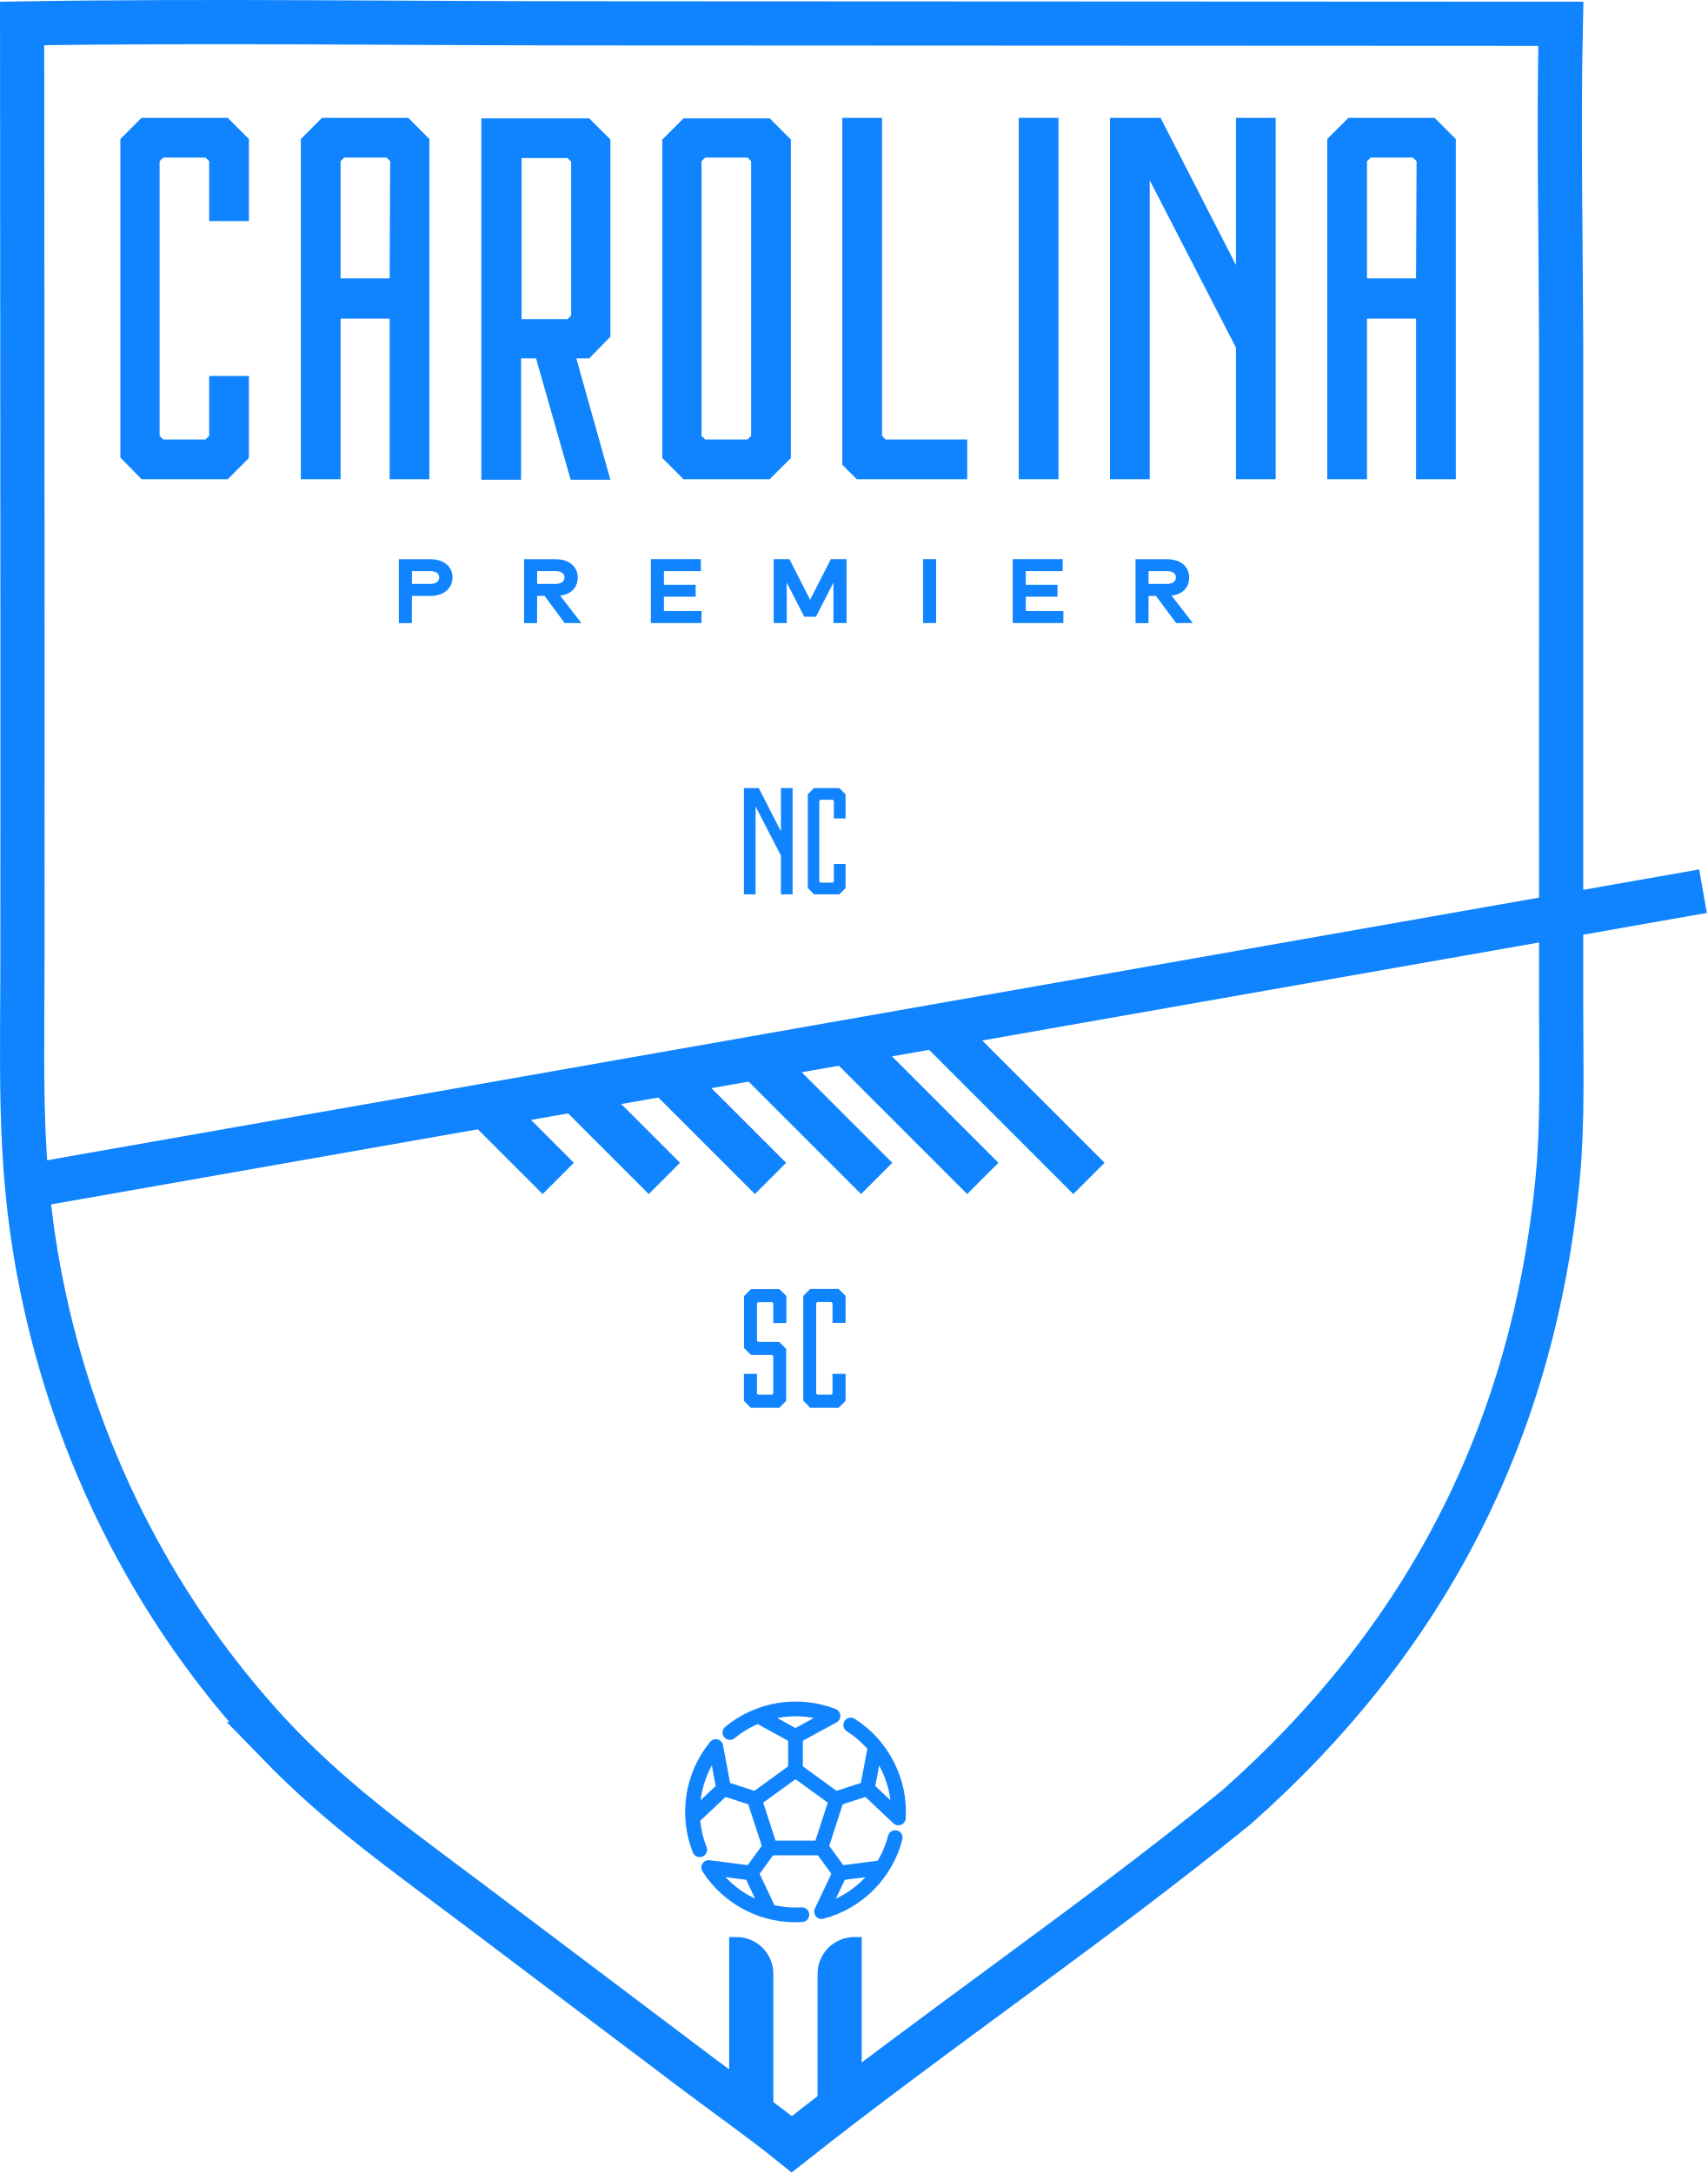
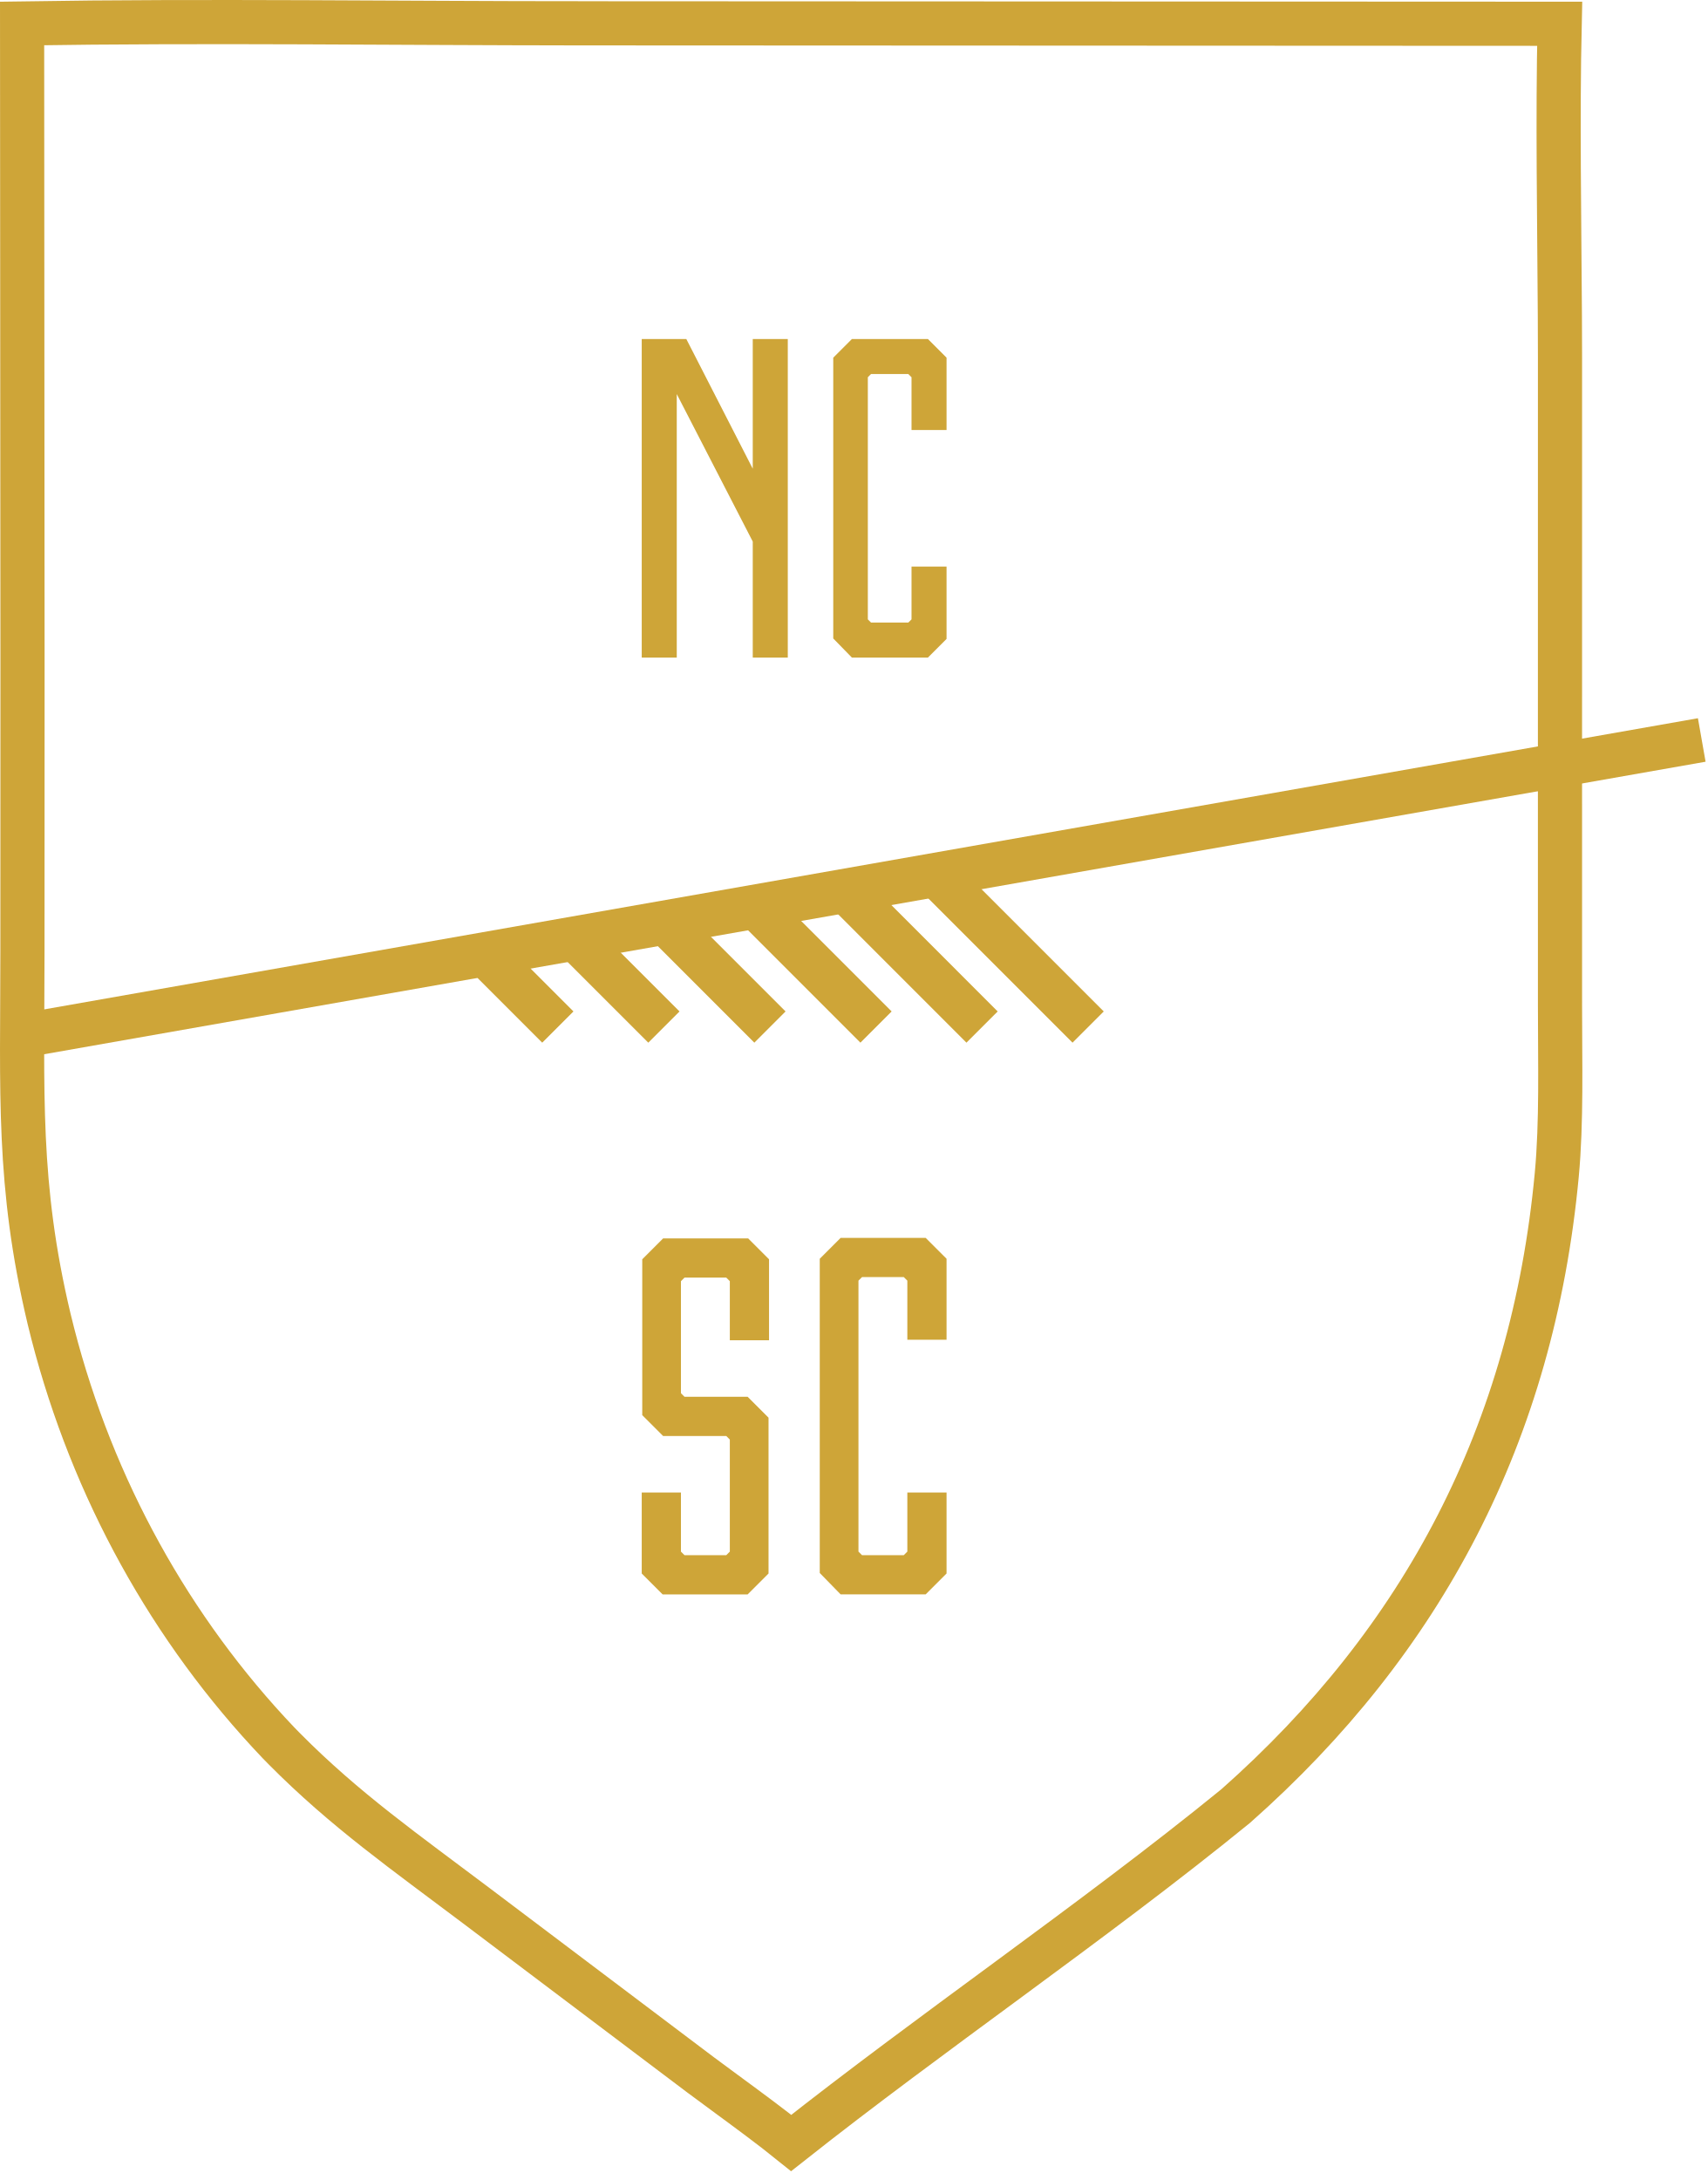
- <svg xmlns="http://www.w3.org/2000/svg" width="444" height="565" viewBox="0 0 444 565" fill="none">
-   <path d="M5.752 6.096C54 5.324 104.03 6.066 152.487 6.069V6.07L405.818 6.188C405.227 32.199 405.813 61.598 405.898 87.684L405.908 93.247L405.902 198.647V198.648L405.908 261.913C405.902 276.455 406.356 291.919 405.069 305.643V305.644C398.778 372.799 370.225 426.77 321.561 469.835C302.709 485.192 282.587 500.095 262.29 515.05C243.281 529.055 224.111 543.112 205.869 557.521C198.539 551.603 188.735 544.629 182.311 539.812L123.977 495.822C104.957 481.474 88.774 470.205 72.532 453.485H72.533C43.501 423.033 22.841 384.901 12.771 343.112C4.955 310.281 5.697 287.164 5.825 254.224L5.84 247.498L5.859 174.283V174.278L5.752 6.096Z" stroke="#1084FE" stroke-width="11.49" />
-   <path d="M210.027 230.874V206.524L211.645 204.906H218.236L219.854 206.524V212.799H216.815V208.221L216.539 207.945H213.303L213.026 208.221V229.217L213.303 229.493H216.539L216.815 229.217V224.639H219.854V230.914L218.236 232.532H211.645L210.027 230.874Z" fill="#1084FE" />
-   <path d="M203.045 204.906H206.084V232.532H203.045V222.468L196.455 209.681V232.532H193.416V204.906H197.283L203.045 216.154V204.906Z" fill="#1084FE" />
-   <path d="M208.856 364.188V336.937L210.667 335.127H218.043L219.854 336.937V343.96H216.453V338.836L216.144 338.527H212.522L212.213 338.836V362.333L212.522 362.642H216.144L216.453 362.333V357.21H219.854V364.232L218.043 366.043H210.667L208.856 364.188Z" fill="#1084FE" />
-   <path d="M193.416 364.233V357.21H196.817V362.334L197.126 362.643H200.747L201.057 362.334V352.617L200.747 352.308H195.271L193.46 350.497V336.982L195.271 335.172H202.647L204.457 336.982V344.005H201.057V338.881L200.747 338.572H197.126L196.817 338.881V348.598L197.126 348.907H202.602L204.413 350.718V364.233L202.602 366.044H195.227L193.416 364.233Z" fill="#1084FE" />
-   <path d="M189.586 503.647H191.501C196.789 503.647 201.076 507.934 201.076 513.222V556.31L189.586 549.607V503.647Z" fill="#1084FE" />
-   <path d="M224.056 503.647H222.141C216.853 503.647 212.566 507.934 212.566 513.222V557.267L224.056 549.607V503.647Z" fill="#1084FE" />
-   <path d="M206.832 460.244L196.189 467.975L200.256 480.486H213.409L217.475 467.975L206.832 460.244Z" stroke="#1084FE" stroke-width="3.83" stroke-miterlimit="10" stroke-linecap="round" stroke-linejoin="round" />
-   <path d="M229.352 485.593L218.375 487.003L213.612 497.042C222.985 494.598 230.352 487.184 232.763 477.799" stroke="#1084FE" stroke-width="3.83" stroke-miterlimit="10" stroke-linecap="round" stroke-linejoin="round" />
-   <path d="M200.023 497.006L195.29 487.002L184.271 485.573C189.491 493.732 198.82 498.448 208.491 497.84" stroke="#1084FE" stroke-width="3.83" stroke-miterlimit="10" stroke-linecap="round" stroke-linejoin="round" />
-   <path d="M180.104 472.641L188.157 465.048L186.109 454.127C179.964 461.612 178.361 471.942 181.927 480.952" stroke="#1084FE" stroke-width="3.83" stroke-miterlimit="10" stroke-linecap="round" stroke-linejoin="round" />
-   <path d="M197.124 446.166L206.833 451.479L216.587 446.157C207.568 442.624 197.249 444.292 189.782 450.468" stroke="#1084FE" stroke-width="3.83" stroke-miterlimit="10" stroke-linecap="round" stroke-linejoin="round" />
-   <path d="M227.56 454.172L225.508 465.048L233.584 472.68C234.156 463.012 229.381 453.713 221.199 448.519" stroke="#1084FE" stroke-width="3.83" stroke-miterlimit="10" stroke-linecap="round" stroke-linejoin="round" />
-   <path d="M206.833 451.963V460.407" stroke="#1084FE" stroke-width="3.83" stroke-miterlimit="10" stroke-linecap="round" stroke-linejoin="round" />
-   <path d="M188.618 465.198L196.649 467.807" stroke="#1084FE" stroke-width="3.83" stroke-miterlimit="10" stroke-linecap="round" stroke-linejoin="round" />
-   <path d="M218.503 487.18L213.462 480.242" stroke="#1084FE" stroke-width="3.83" stroke-miterlimit="10" stroke-linecap="round" stroke-linejoin="round" />
-   <path d="M200.203 480.242L195.162 487.18" stroke="#1084FE" stroke-width="3.83" stroke-miterlimit="10" stroke-linecap="round" stroke-linejoin="round" />
-   <path d="M225.048 465.198L217.017 467.807" stroke="#1084FE" stroke-width="3.83" stroke-miterlimit="10" stroke-linecap="round" stroke-linejoin="round" />
-   <path d="M7.66 308.316L442.791 231.716" stroke="#1084FE" stroke-width="11.49" stroke-miterlimit="10" />
-   <path d="M283.134 306.401L245.394 268.662" stroke="#1084FE" stroke-width="11.49" stroke-miterlimit="10" />
-   <path d="M255.532 306.401L221.853 272.714" stroke="#1084FE" stroke-width="11.49" stroke-miterlimit="10" />
-   <path d="M227.94 306.401L198.554 277.015" stroke="#1084FE" stroke-width="11.49" stroke-miterlimit="10" />
-   <path d="M200.339 306.401L174.914 280.976" stroke="#1084FE" stroke-width="11.49" stroke-miterlimit="10" />
-   <path d="M172.746 306.401L151.448 285.111" stroke="#1084FE" stroke-width="11.49" stroke-miterlimit="10" />
-   <path d="M145.145 306.401L128.306 289.562" stroke="#1084FE" stroke-width="11.49" stroke-miterlimit="10" />
-   <path d="M350.596 30.64H373.011L378.514 36.143V124.596H368.179V82.853H355.428V124.596H345.093V36.143L350.596 30.64ZM368.314 41.915L367.374 40.975H356.368L355.428 41.915V72.383H368.179L368.314 41.915Z" fill="#1084FE" />
-   <path d="M321.35 30.64H331.685V124.596H321.35V90.369L298.935 46.881V124.596H288.599V30.64H301.753L321.35 68.894V30.64Z" fill="#1084FE" />
-   <path d="M264.875 124.596V30.64H275.21V124.596H264.875Z" fill="#1084FE" />
-   <path d="M251.481 124.596H222.757L218.999 120.837V30.64H229.334V113.321L230.274 114.261H251.481V124.596Z" fill="#1084FE" />
-   <path d="M200.125 124.595H177.71L172.207 119.092V36.277L177.71 30.774H200.125L205.628 36.277V119.092L200.125 124.595ZM195.293 113.321V41.915L194.353 40.975H183.347L182.408 41.915V113.321L183.347 114.26H194.353L195.293 113.321Z" fill="#1084FE" />
-   <path d="M153.2 93.187H149.845L158.703 124.73H148.368L139.375 93.187H135.483V124.73H125.148V30.774H153.2L158.703 36.277V87.55L153.2 93.187ZM135.617 82.987H147.563L148.502 82.047V42.049L147.563 41.109H135.617V82.987Z" fill="#1084FE" />
-   <path d="M83.726 30.64H106.141L111.644 36.143V124.596H101.309V82.853H88.558V124.596H78.223V36.143L83.726 30.64ZM101.443 41.915L100.504 40.975H89.497L88.558 41.915V72.383H101.309L101.443 41.915Z" fill="#1084FE" />
-   <path d="M31.297 118.958V36.143L36.8 30.64H59.215L64.719 36.143V57.485H54.383V41.915L53.444 40.975H42.438L41.498 41.915V113.321L42.438 114.261H53.444L54.383 113.321V97.751H64.719V119.092L59.215 124.596H36.8L31.297 118.958Z" fill="#1084FE" />
-   <path d="M304.616 154.875L310.141 162H305.791L300.566 154.95H298.641L298.616 162.025H295.241V145.4H303.416C307.016 145.4 309.191 147.35 309.191 150.15C309.191 152.625 307.616 154.525 304.616 154.875ZM298.641 148.5V151.825H303.416C304.916 151.825 305.741 151.15 305.741 150.125C305.741 149.1 304.916 148.5 303.416 148.5H298.641Z" fill="#1084FE" />
-   <path d="M276.484 158.875V162H263.309V145.375H276.309V148.5H266.709V152.05H274.959V155.15H266.709V158.875H276.484Z" fill="#1084FE" />
-   <path d="M243.396 162H239.996V145.375H243.396V162Z" fill="#1084FE" />
-   <path d="M220.105 162H216.705V151.475L212.155 160.35H209.105L204.555 151.475V162H201.155V145.375H205.255L210.63 155.95L216.03 145.375H220.105V162Z" fill="#1084FE" />
-   <path d="M182.398 158.875V162H169.223V145.375H182.223V148.5H172.623V152.05H180.873V155.15H172.623V158.875H182.398Z" fill="#1084FE" />
-   <path d="M145.641 154.875L151.166 162H146.816L141.591 154.95H139.666L139.641 162.025H136.266V145.4H144.441C148.041 145.4 150.216 147.35 150.216 150.15C150.216 152.625 148.641 154.525 145.641 154.875ZM139.666 148.5V151.825H144.441C145.941 151.825 146.766 151.15 146.766 150.125C146.766 149.1 145.941 148.5 144.441 148.5H139.666Z" fill="#1084FE" />
-   <path d="M107.1 154.95L107.075 162.025H103.7V145.4H111.875C115.475 145.4 117.65 147.35 117.65 150.15C117.65 152.9 115.475 154.95 111.875 154.95H107.1ZM107.1 151.825H111.875C113.375 151.825 114.2 151.15 114.2 150.125C114.2 149.1 113.375 148.5 111.875 148.5H107.1V151.825Z" fill="#1084FE" />
+ <svg xmlns="http://www.w3.org/2000/svg" width="170" height="217" viewBox="0 0 170 217" fill="none">
+   <path d="M2.2 2.333C20.661 2.038 39.803 2.32 58.344 2.321V2.322L155.272 2.366C155.062 11.605 155.24 21.96 155.293 31.382L155.307 35.678L155.305 76.006L155.307 100.211C155.304 105.775 155.478 111.692 154.985 116.943C152.578 142.643 141.649 163.296 123.023 179.774C115.814 185.647 108.118 191.346 100.356 197.065C93.084 202.424 85.748 207.802 78.769 213.315C76.791 211.719 74.343 209.922 72.21 208.354L69.755 206.54L47.435 189.709C40.381 184.387 34.346 180.172 28.321 174.091L27.738 173.496C16.984 162.211 9.235 148.171 5.26 132.774L4.887 131.28C1.697 117.881 2.232 108.711 2.234 94.696L2.242 66.684V66.682L2.2 2.333Z" stroke="#CEA538" stroke-width="4.396" />
+   <path d="M82.955 63.554V35.604L84.812 33.746H92.378L94.235 35.604V42.806H90.747V37.552L90.43 37.234H86.715L86.398 37.552V61.652L86.715 61.969H90.43L90.747 61.652V56.397H94.235V63.599L92.378 65.457H84.812L82.955 63.554Z" fill="#CEA538" />
+   <path d="M74.941 33.747H78.429V65.457H74.941V53.906L67.376 39.228V65.457H63.888V33.747H68.327L74.941 46.657V33.747Z" fill="#CEA538" />
+   <path d="M81.612 156.577V125.298L83.69 123.22H92.156L94.235 125.298V133.359H90.331V127.478L89.976 127.123H85.819L85.464 127.478V154.448L85.819 154.803H89.976L90.331 154.448V148.568H94.235V156.628L92.156 158.707H83.69L81.612 156.577Z" fill="#CEA538" />
+   <path d="M63.888 156.629V148.569H67.792V154.45L68.147 154.804H72.304L72.658 154.45V143.296L72.304 142.942H66.017L63.939 140.863V125.35L66.017 123.272H74.484L76.562 125.35V133.411H72.658V127.53L72.304 127.175H68.147L67.792 127.53V138.683L68.147 139.038H74.433L76.511 141.117V156.629L74.433 158.708H65.967L63.888 156.629Z" fill="#CEA538" />
+   <path d="M2.931 102.966L169.419 73.658" stroke="#CEA538" stroke-width="4.396" stroke-miterlimit="10" />
+   <path d="M108.331 102.234L93.891 87.794" stroke="#CEA538" stroke-width="4.396" stroke-miterlimit="10" />
+   <path d="M97.77 102.234L84.884 89.344" stroke="#CEA538" stroke-width="4.396" stroke-miterlimit="10" />
+   <path d="M87.213 102.234L75.97 90.99" stroke="#CEA538" stroke-width="4.396" stroke-miterlimit="10" />
+   <path d="M76.653 102.234L66.925 92.505" stroke="#CEA538" stroke-width="4.396" stroke-miterlimit="10" />
+   <path d="M66.095 102.234L57.946 94.088" stroke="#CEA538" stroke-width="4.396" stroke-miterlimit="10" />
+   <path d="M55.535 102.234L49.092 95.79" stroke="#CEA538" stroke-width="4.396" stroke-miterlimit="10" />
</svg>
